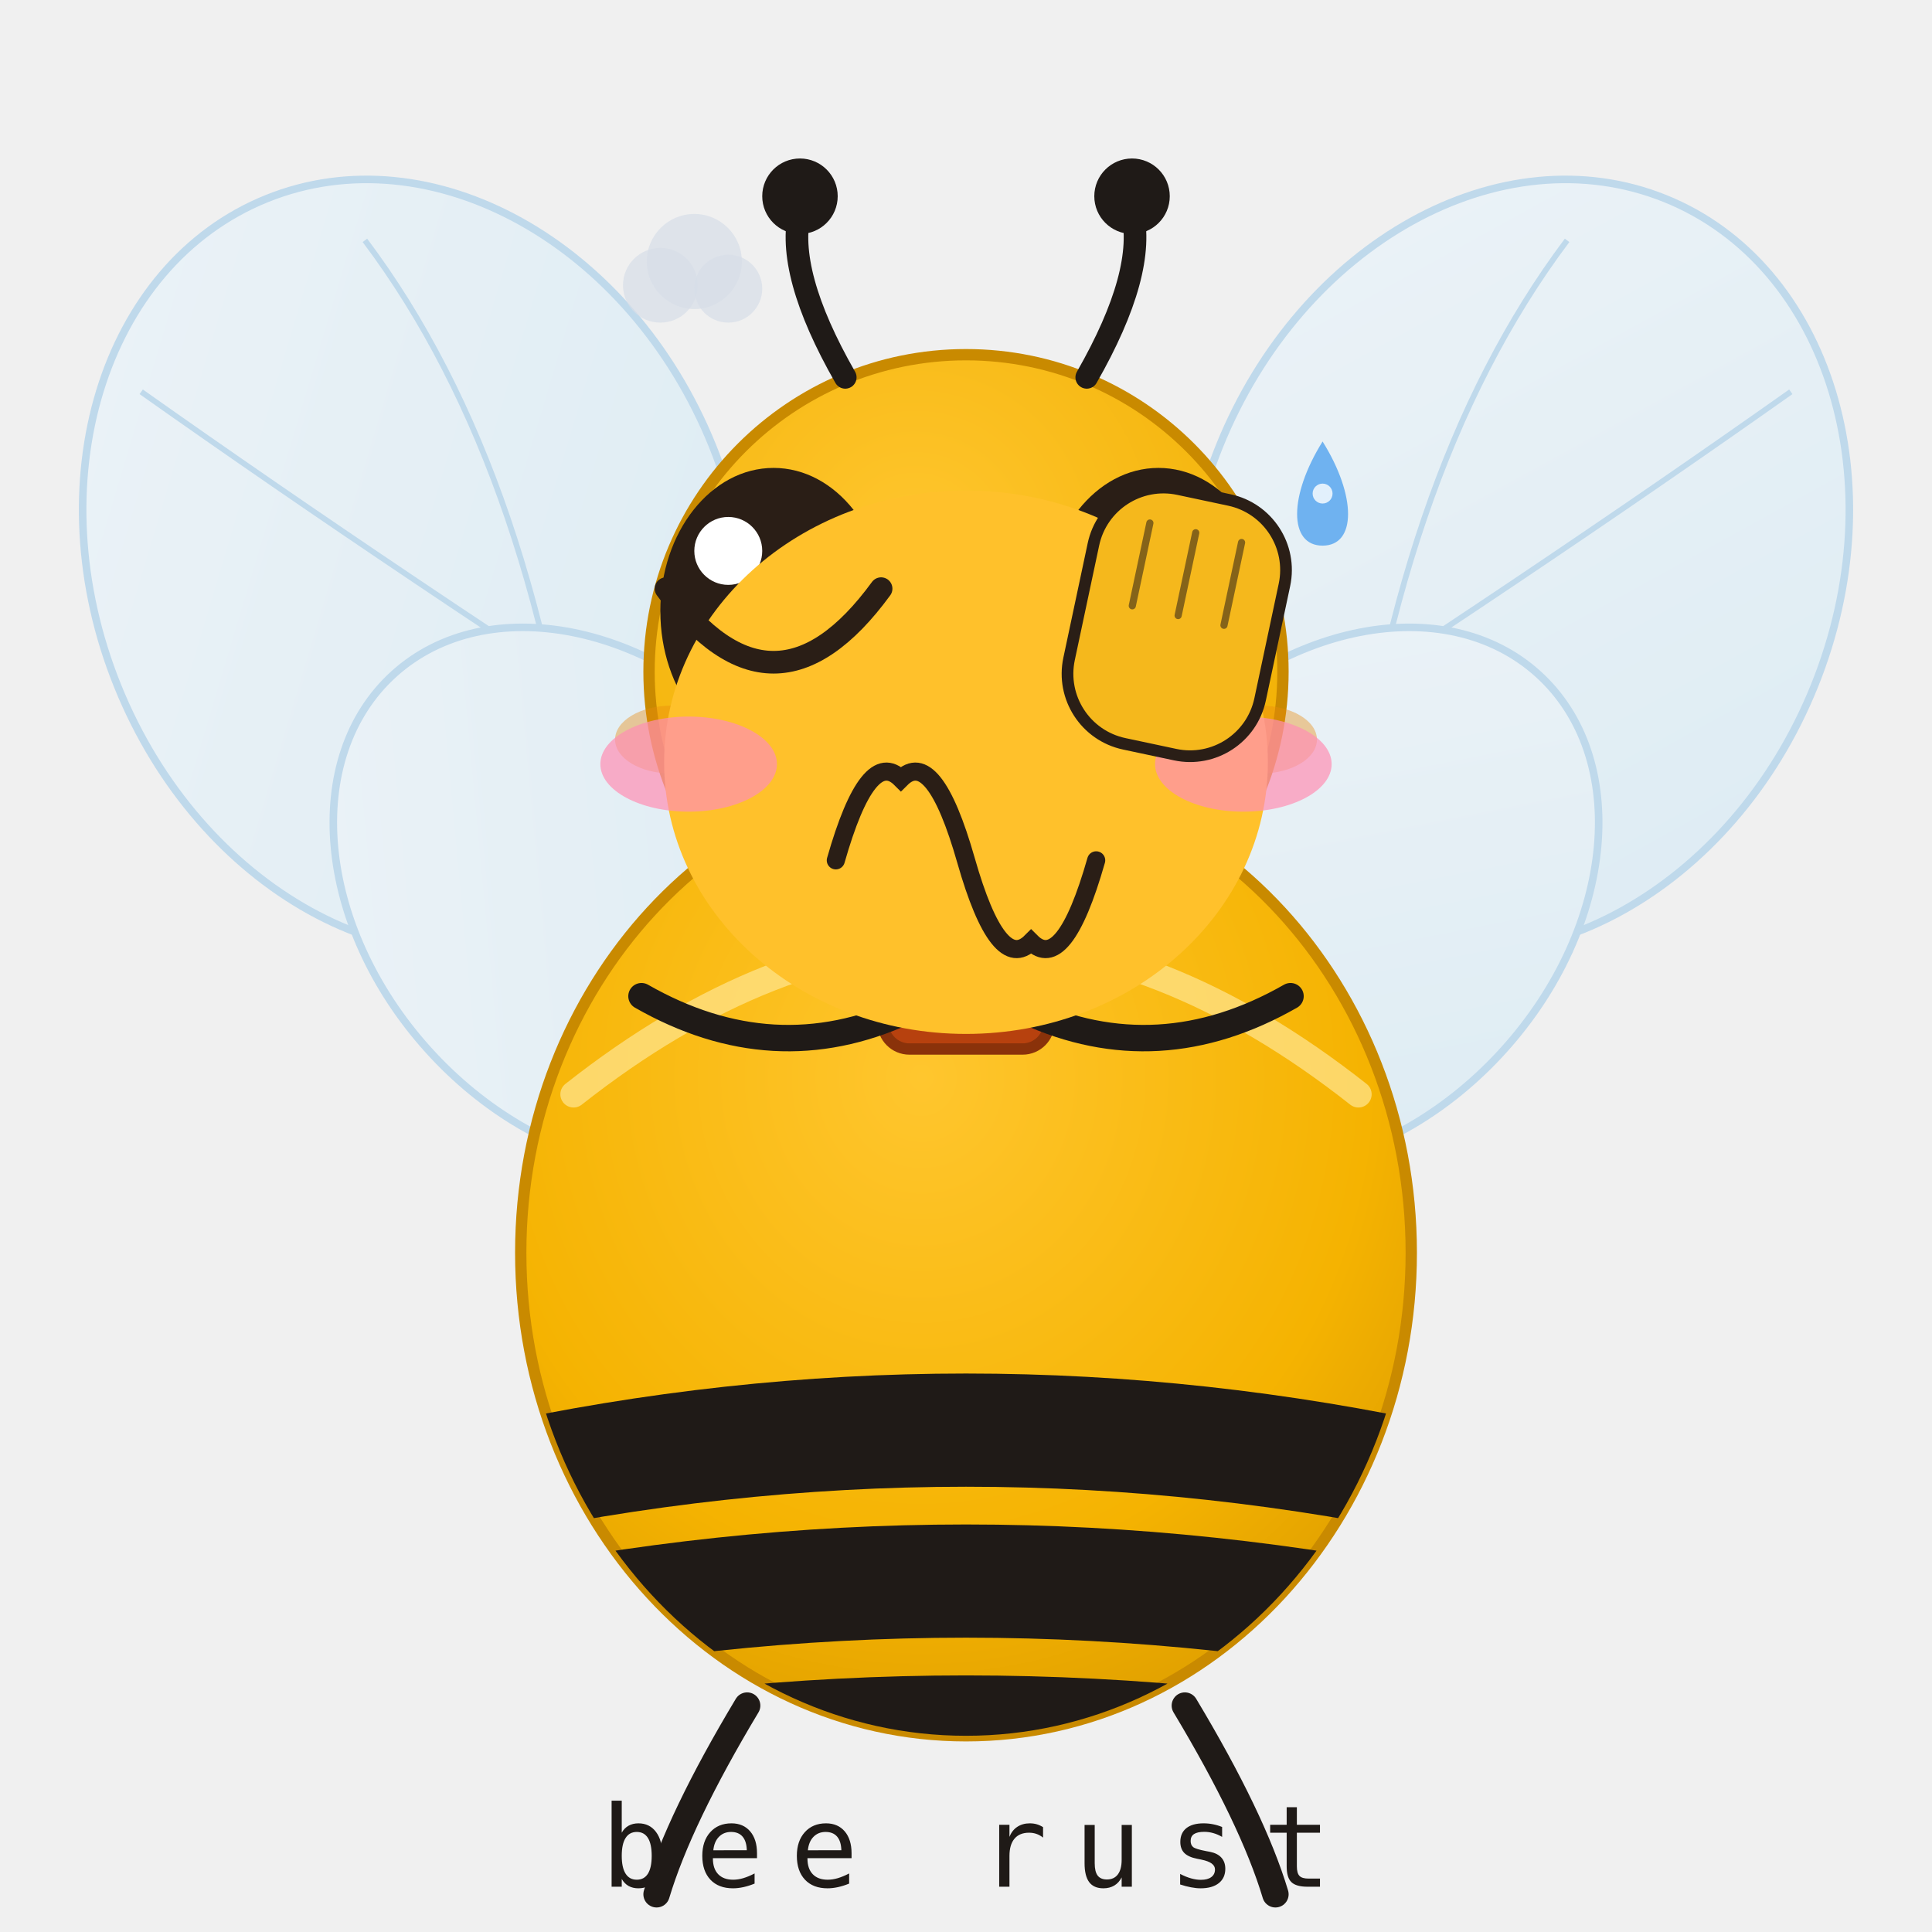
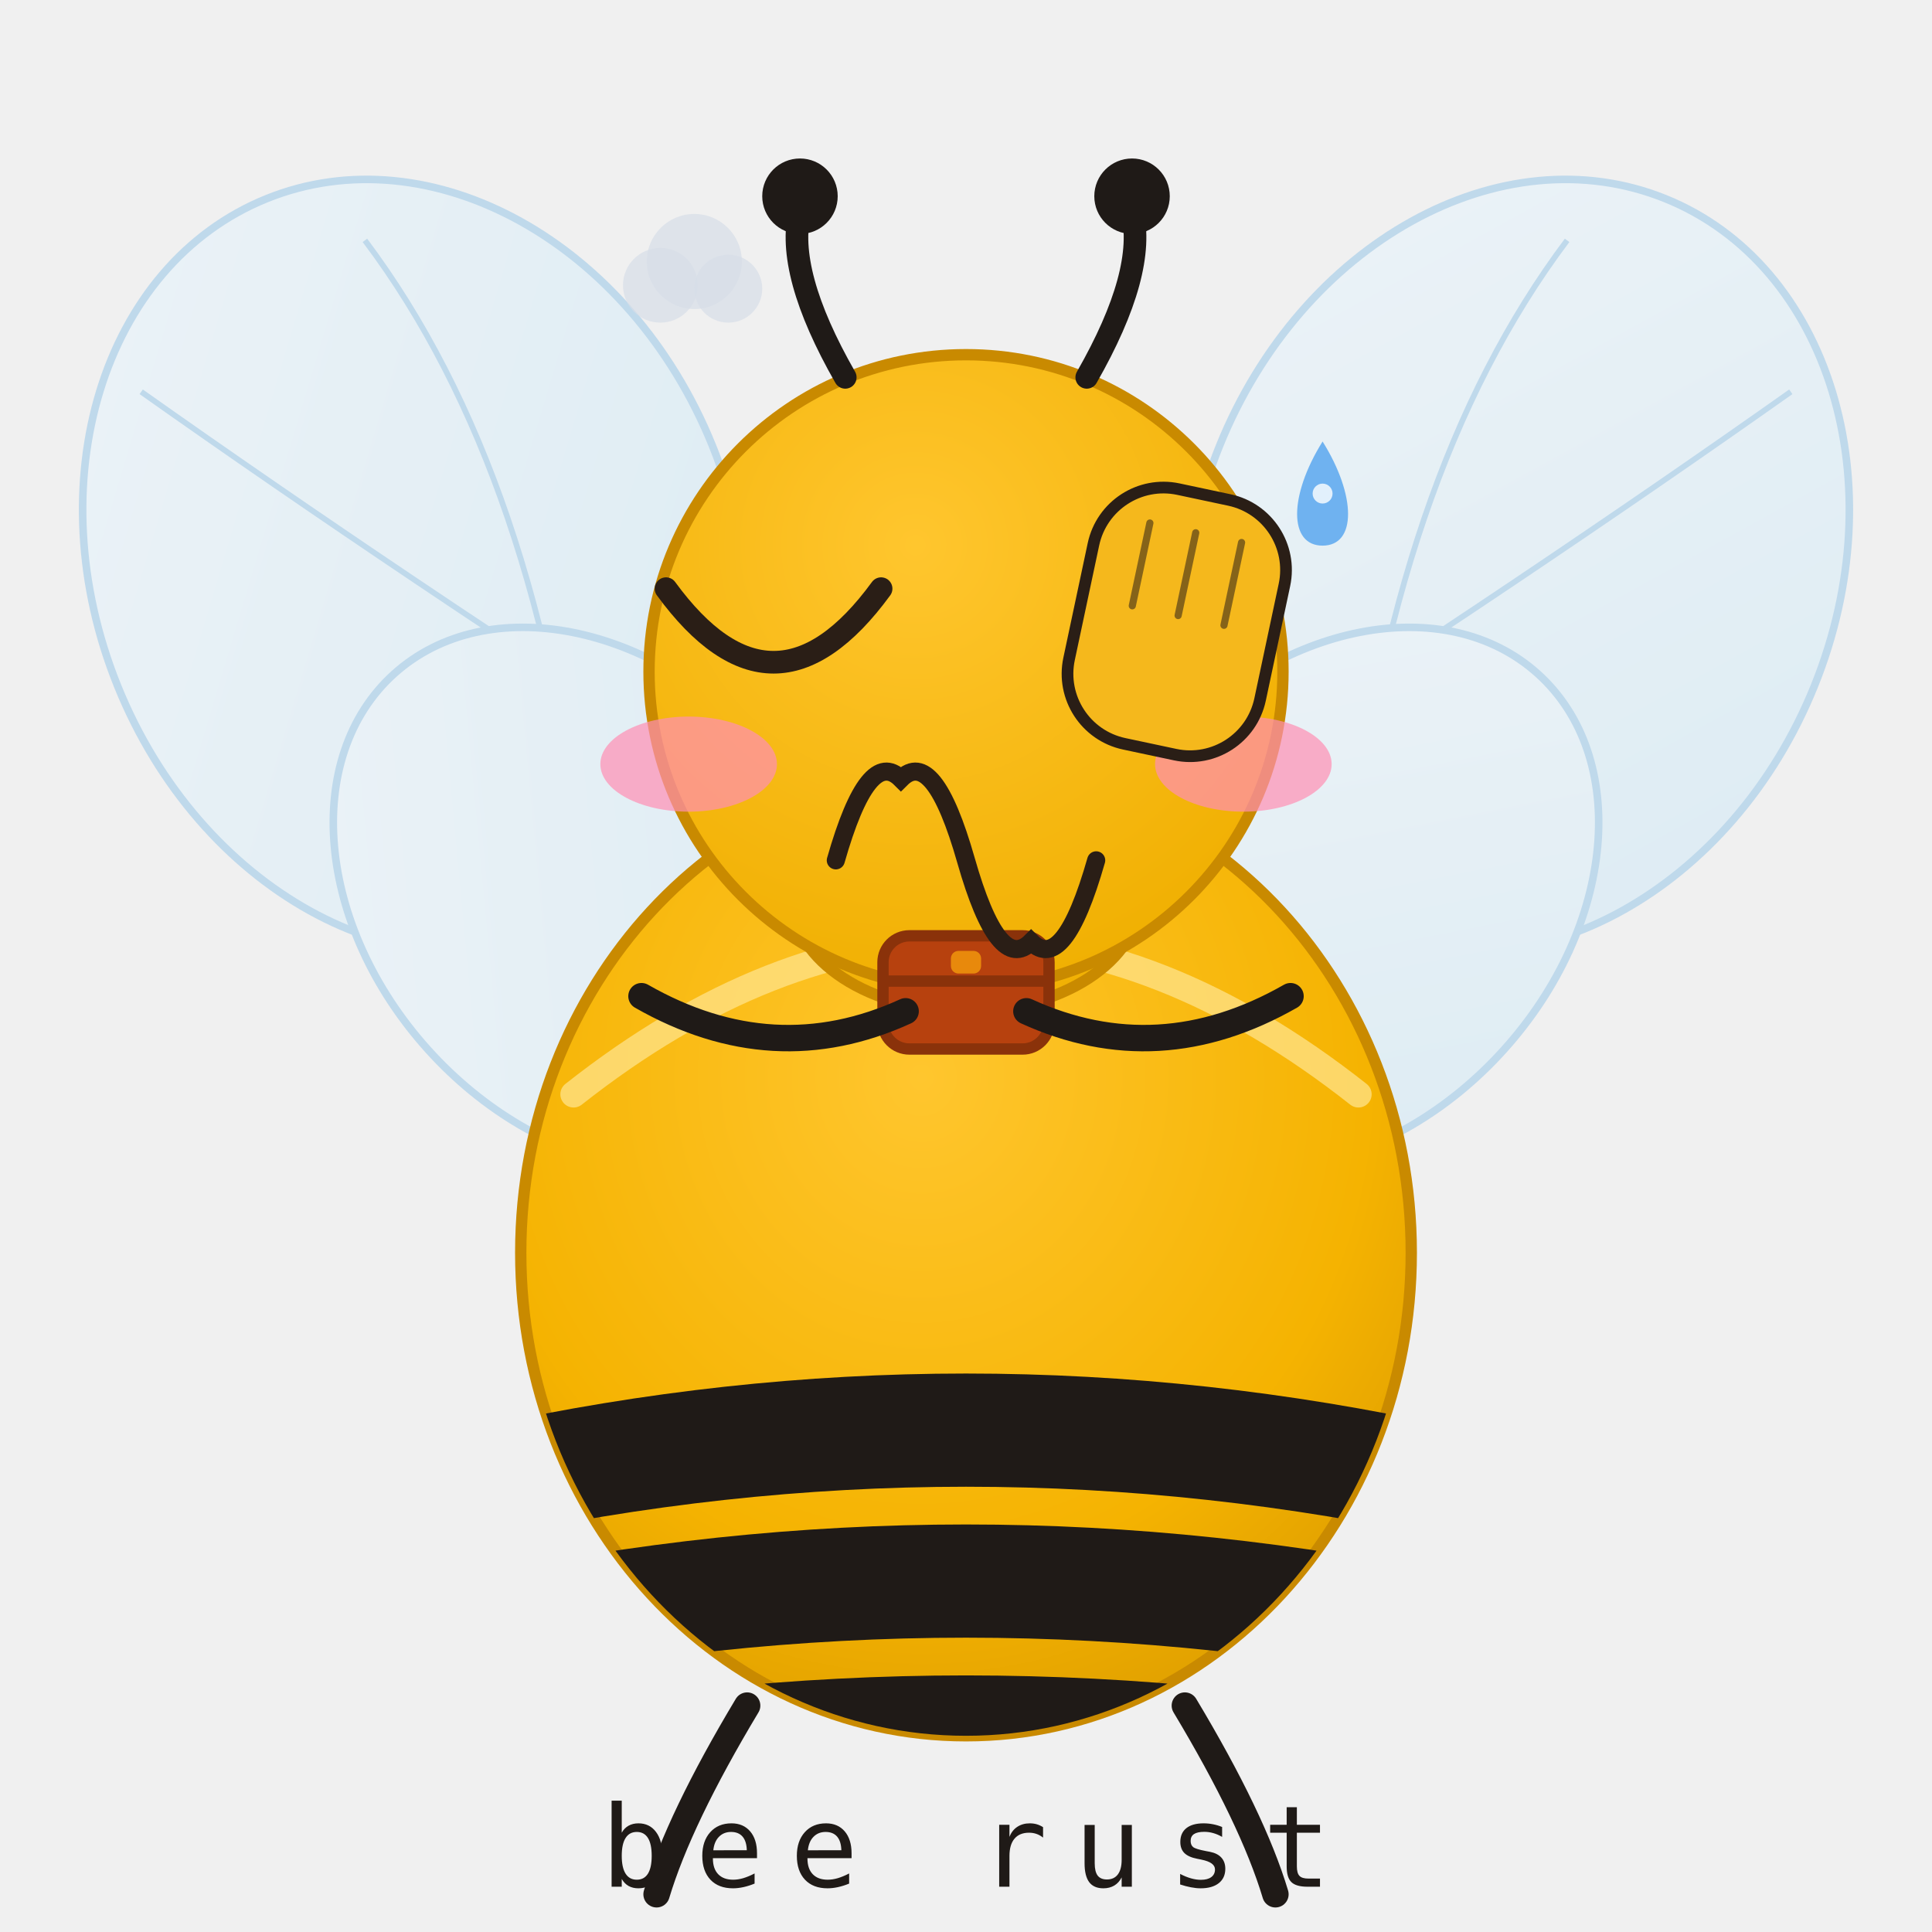
<svg xmlns="http://www.w3.org/2000/svg" viewBox="0 0 512 512" width="512" height="512" role="img" aria-label="Rusty · 捂脸 Facepalm">
  <style>
.ex-motion { animation: ex-headshake 0.9s ease-in-out infinite; transform-box: fill-box; transform-origin: 50% 50%; }
.ex-anim-tear { animation: ex-tear 1.8s ease-in infinite; transform-box: fill-box; transform-origin: center; }
.ex-anim-sweat { animation: ex-tear 1.5s ease-in infinite; transform-box: fill-box; transform-origin: center; }
.ex-anim-heart { animation: ex-heart 2.2s ease-out infinite; transform-box: fill-box; transform-origin: center; }
.ex-anim-spark { animation: ex-spark 1.9s ease-in-out infinite; transform-box: fill-box; transform-origin: center; }
.ex-anim-rain { animation: ex-rain 1.4s linear infinite; transform-box: fill-box; transform-origin: center; }
.ex-anim-confetti { animation: ex-confetti 2.4s linear infinite; transform-box: fill-box; transform-origin: center; }
.ex-anim-pulse { animation: ex-pulse 1.6s ease-in-out infinite; transform-box: fill-box; transform-origin: center; }
.ex-anim-knock { animation: ex-knock 0.55s ease-in-out infinite; transform-box: fill-box; transform-origin: center; }
.ex-anim-knockline { animation: ex-knockline 0.55s ease-out infinite; transform-box: fill-box; transform-origin: center; }
.ex-anim-palm { animation: ex-palm 0.9s ease-in-out infinite; transform-box: fill-box; transform-origin: center; }
.ex-anim-steam { animation: ex-steam 1.8s ease-out infinite; transform-box: fill-box; transform-origin: center; }
.ex-anim-shock { animation: ex-shock 0.5s ease-in-out infinite; transform-box: fill-box; transform-origin: center; }
.ex-anim-please { animation: ex-please 1.4s ease-in-out infinite; transform-box: fill-box; transform-origin: center; }
.ex-anim-drift { animation: ex-drift 4.5s ease-in-out infinite; transform-box: fill-box; transform-origin: center; }
@keyframes ex-headshake { 0%,100% { transform: rotate(0deg); } 25% { transform: rotate(-2deg); } 75% { transform: rotate(2deg); } }
@keyframes ex-tear { 0% { transform: translateY(0); opacity: 0; } 18% { opacity: 1; } 100% { transform: translateY(33px); opacity: 0; } }
@keyframes ex-heart { 0% { transform: translateY(0) scale(.65); opacity: 0; } 20% { opacity: 1; } 100% { transform: translateY(-54px) scale(1.15); opacity: 0; } }
@keyframes ex-spark { 0%,100% { transform: scale(.6) rotate(0deg); opacity: .3; } 50% { transform: scale(1.15) rotate(25deg); opacity: 1; } }
@keyframes ex-rain { 0% { transform: translateY(0); opacity: 0; } 20% { opacity: 1; } 100% { transform: translateY(36px); opacity: 0; } }
@keyframes ex-confetti { 0% { transform: translateY(-10.5px) rotate(0deg); opacity: 1; } 100% { transform: translateY(48px) rotate(200deg); opacity: 0; } }
@keyframes ex-pulse { 0%,100% { transform: scale(1); opacity: .35; } 50% { transform: scale(1.18); opacity: .7; } }
@keyframes ex-knock { 0%,100% { transform: translateX(13.5px); } 35% { transform: translateX(0); } }
@keyframes ex-knockline { 0%,100% { transform: scaleX(.6); opacity: .35; } 35% { transform: scaleX(1); opacity: 1; } }
@keyframes ex-palm { 0%,100% { transform: translateY(0) rotate(0deg); } 50% { transform: translateY(-3.6px) rotate(-4deg); } }
@keyframes ex-steam { 0% { transform: translateY(0); opacity: .7; } 100% { transform: translateY(-27px); opacity: 0; } }
@keyframes ex-shock { 0%,100% { transform: scaleX(.7); opacity: .4; } 50% { transform: scaleX(1.25); opacity: 1; } }
@keyframes ex-please { 0%,100% { transform: translateY(0); } 50% { transform: translateY(-5.4px); } }
@keyframes ex-drift { 0%,100% { transform: translateY(0); } 50% { transform: translateY(-6px); } }
@media (prefers-reduced-motion: reduce) {
  .ex-motion, [class*="ex-anim-"] { animation: none !important; }
}
</style>
  <g class="ex-motion ex-facepalm">
    <g class="ex-base">
      <defs>
        <radialGradient id="bellyGrad" cx="45%" cy="32%" r="72%">
          <stop offset="0%" stop-color="#FFC62E" />
          <stop offset="70%" stop-color="#F5B301">
        
      </stop>
          <stop offset="100%" stop-color="#DE9E00" />
        </radialGradient>
        <radialGradient id="headGrad" cx="42%" cy="30%" r="75%">
          <stop offset="0%" stop-color="#FFC62E" />
          <stop offset="100%" stop-color="#F0AF00" />
        </radialGradient>
        <linearGradient id="wingGrad" x1="0" y1="0" x2="1" y2="1">
          <stop offset="0%" stop-color="#EAF5FC" />
          <stop offset="100%" stop-color="#CFE8F5" />
        </linearGradient>
        <clipPath id="bellyClip">
          <ellipse cx="256" cy="332" rx="118" ry="128" />
        </clipPath>
      </defs>
      <g>
        <g fill="url(#wingGrad)" stroke="#9FC9E8" stroke-width="2" opacity="0.6">
          <g>
            <ellipse cx="110" cy="150" rx="85" ry="105" transform="rotate(-22 110 150)" />
            <path d="M60 80 Q105 150 165 235" fill="none" stroke-width="1.5" transform="rotate(-22 110 150)" />
            <path d="M130 65 Q150 140 120 245" fill="none" stroke-width="1.5" transform="rotate(-22 110 150)" />
          </g>
          <g>
            <ellipse cx="402" cy="150" rx="85" ry="105" transform="rotate(22 402 150)" />
            <path d="M452 80 Q407 150 347 235" fill="none" stroke-width="1.5" transform="rotate(22 402 150)" />
            <path d="M382 65 Q362 140 392 245" fill="none" stroke-width="1.5" transform="rotate(22 402 150)" />
          </g>
          <g>
            <ellipse cx="158" cy="238" rx="60" ry="80" transform="rotate(-42 158 238)" />
          </g>
          <g>
            <ellipse cx="354" cy="238" rx="60" ry="80" transform="rotate(42 354 238)" />
          </g>
        </g>
        <g stroke="#1F1A17" stroke-width="7" stroke-linecap="round" fill="none">
          <path d="M198 452 Q180 482 174 502" />
          <path d="M314 452 Q332 482 338 502" />
        </g>
        <g>
          <ellipse cx="256" cy="332" rx="118" ry="128" fill="url(#bellyGrad)" stroke="#C98A00" stroke-width="3" />
          <path d="M152 290 Q256 208 360 290" fill="none" stroke="#FFE38A" stroke-width="7" stroke-linecap="round" opacity="0.75">
      
    </path>
          <g clip-path="url(#bellyClip)">
            <path d="M128 378 Q256 350 384 378 L384 408 Q256 380 128 408 Z" fill="#1F1A17" />
            <path d="M124 418 Q256 390 388 418 L388 448 Q256 420 124 448 Z" fill="#1F1A17" />
            <path d="M120 458 Q256 430 392 458 L392 486 Q256 460 120 486 Z" fill="#1F1A17" />
          </g>
        </g>
        <ellipse cx="256" cy="238" rx="46" ry="30" fill="url(#headGrad)" stroke="#C98A00" stroke-width="3" />
        <circle cx="256" cy="178" r="84" fill="url(#headGrad)" stroke="#C98A00" stroke-width="3" />
        <g stroke="#1F1A17" stroke-width="6" stroke-linecap="round" fill="#1F1A17">
          <path d="M224 100 Q208 72 212 56" fill="none" />
          <circle cx="212" cy="52" r="7" />
          <path d="M288 100 Q304 72 300 56" fill="none" />
          <circle cx="300" cy="52" r="7" />
        </g>
-         <ellipse cx="205" cy="162" rx="30" ry="38" fill="#2A1E16" />
-         <ellipse cx="307" cy="162" rx="30" ry="38" fill="#2A1E16" />
-         <circle cx="193" cy="146" r="9" fill="#FFFFFF" />
-         <circle cx="295" cy="146" r="9" fill="#FFFFFF" />
-         <circle cx="191" cy="143" r="3.5" fill="#FFFFFF" />
-         <path d="M244 216 Q256 228 268 216" fill="none" stroke="#1F1A17" stroke-width="5" stroke-linecap="round" />
-         <ellipse cx="178" cy="196" rx="15" ry="9" fill="#E8890C" opacity="0.4" />
-         <ellipse cx="334" cy="196" rx="15" ry="9" fill="#E8890C" opacity="0.4" />
        <g>
          <rect x="234" y="248" width="44" height="30" rx="7" fill="#B7410E" stroke="#8A320A" stroke-width="3" />
          <path d="M234 260 L278 260" stroke="#8A320A" stroke-width="3" />
          <rect x="252" y="252" width="8" height="6" rx="2" fill="#E8890C" />
          <path d="M170 264 Q205 284 240 268" fill="none" stroke="#1F1A17" stroke-width="7" stroke-linecap="round" />
          <path d="M342 264 Q307 284 272 268" fill="none" stroke="#1F1A17" stroke-width="7" stroke-linecap="round" />
        </g>
        <text x="256" y="500" text-anchor="middle" font-family="ui-monospace,SFMono-Regular,Menlo,monospace" font-size="30" letter-spacing="7" fill="#1F1A17">bee rust</text>
      </g>
    </g>
    <g class="ex-face">
-       <ellipse cx="256" cy="202" rx="80" ry="72" fill="#FFC12B" />
      <path d="M 176.5,156 Q 205,195 233.5,156" fill="none" stroke="#2A1E16" stroke-width="6" stroke-linecap="round" />
      <path d="M 221.5,228 Q 230.12,197.76 238.75,206.4 Q 247.38,197.76 256,228 Q 264.62,258.24 273.25,249.6 Q 281.88,258.24 290.5,228" fill="none" stroke="#2A1E16" stroke-width="4.8" stroke-linecap="round" />
      <ellipse cx="182.5" cy="202.5" rx="23.4" ry="12.6" fill="#FF8FB3" opacity="0.7" />
      <ellipse cx="329.5" cy="202.5" rx="23.4" ry="12.6" fill="#FF8FB3" opacity="0.7" />
      <g transform="translate(311.5 166.5) rotate(12)">
        <rect class="ex-anim-palm" x="-25.88" y="-36.23" width="51.75" height="69" rx="18.98" fill="#F5B81C" stroke="#2A1E16" stroke-width="3.1" />
        <path class="ex-anim-palm" d="M -12.42,-25.88 L -12.42,-3.45" stroke="#2A1E16" stroke-width="1.9" stroke-linecap="round" opacity=".55" />
        <path class="ex-anim-palm" d="M 0,-25.88 L 0,-3.45" stroke="#2A1E16" stroke-width="1.9" stroke-linecap="round" opacity=".55" />
        <path class="ex-anim-palm" d="M 12.42,-25.88 L 12.42,-3.45" stroke="#2A1E16" stroke-width="1.9" stroke-linecap="round" opacity=".55" />
      </g>
      <g transform="translate(175 75.6)">
        <circle class="ex-anim-steam" style="animation-delay:0.0s" r="9.9" fill="#D7DEE8" opacity=".72" />
      </g>
      <g transform="translate(184 69.3)">
        <circle class="ex-anim-steam" style="animation-delay:0.28s" r="12.6" fill="#D7DEE8" opacity=".72" />
      </g>
      <g transform="translate(193 76.5)">
        <circle class="ex-anim-steam" style="animation-delay:0.56s" r="9" fill="#D7DEE8" opacity=".72" />
      </g>
      <g transform="translate(0 0)">
        <path class="ex-anim-sweat" style="animation-delay:0.2s" d="M 350.5,117 C 359.5,131.4 359.5,144.6 350.5,144.6 C 341.5,144.6 341.5,131.4 350.5,117 Z" fill="#6FB2F0" />
        <circle cx="350.5" cy="130.8" r="2.64" fill="#FFFFFF" opacity=".8" />
      </g>
    </g>
  </g>
</svg>
